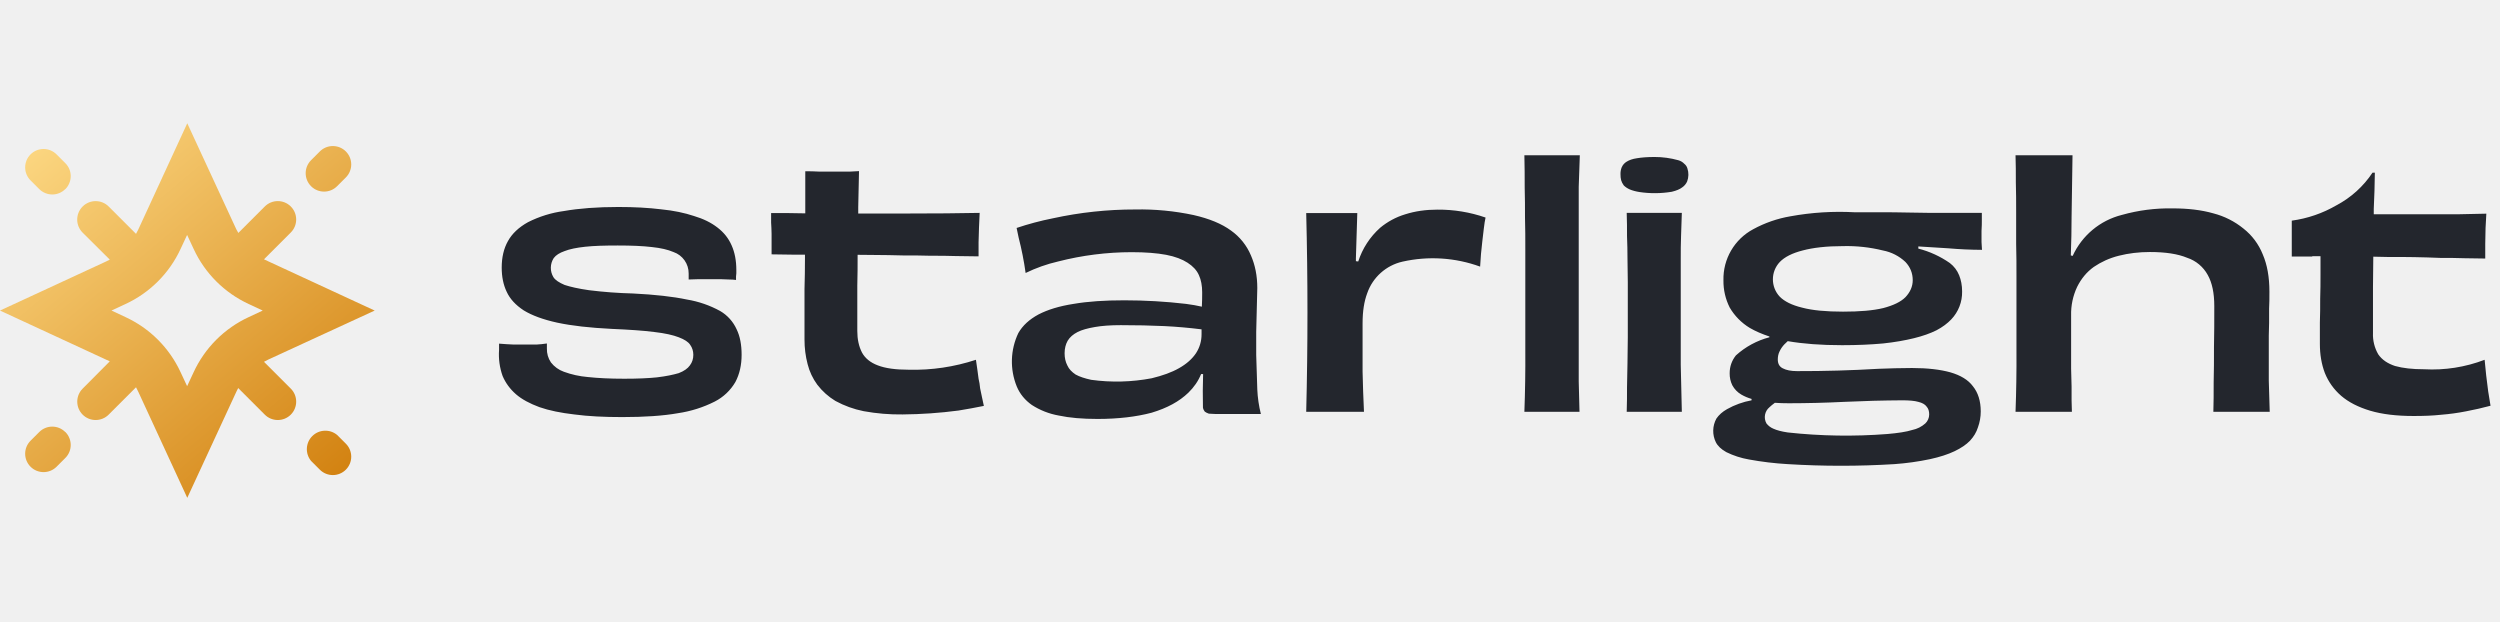
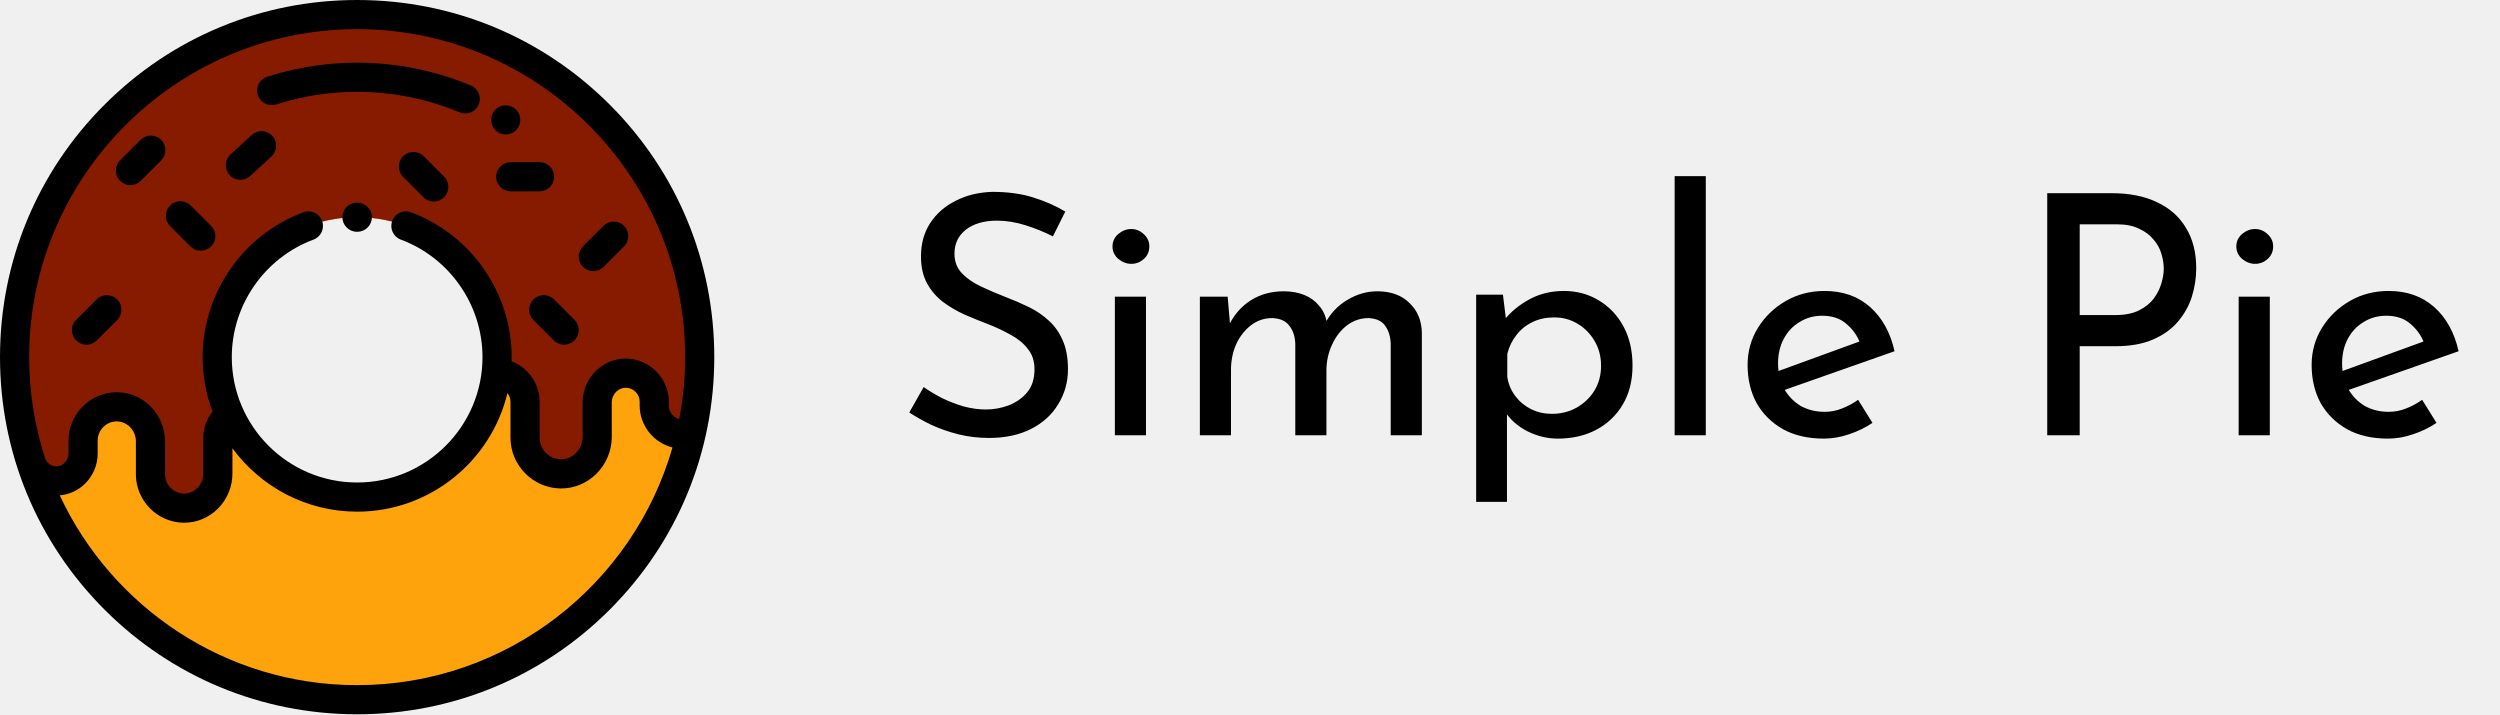
- <svg xmlns="http://www.w3.org/2000/svg" viewBox="0 -7 161 40">
-   <path fill="url(#a)" fill-rule="evenodd" d="M15.22 7.77 12.06.94 8.91 7.77l-.15.29L7 6.3a1.18 1.18 0 1 0-1.68 1.68l1.75 1.74-.2.1-.04.02L0 13l6.83 3.16.24.11-1.75 1.76A1.18 1.18 0 1 0 7 19.7l1.76-1.76.15.3 3.15 6.82 3.16-6.83.12-.24 1.71 1.71a1.18 1.18 0 1 0 1.68-1.67L17 16.3l.29-.15L24.13 13 17.3 9.84 17 9.7l1.73-1.73a1.18 1.18 0 1 0-1.68-1.67L15.35 8a4.15 4.15 0 0 1-.12-.21l-.01-.03Zm-3.17.36-.42.9a7.27 7.27 0 0 1-3.55 3.55l-.9.42.9.42a7.27 7.27 0 0 1 3.55 3.55l.42.9.42-.9a7.27 7.27 0 0 1 3.55-3.55l.9-.42-.9-.42a7.27 7.27 0 0 1-3.55-3.55l-.42-.9Z" clip-rule="evenodd" />
-   <path fill="url(#a)" d="M22.27 4.43a1.18 1.18 0 1 0-1.67-1.68l-.57.57a1.18 1.18 0 0 0 1.68 1.67l.56-.56ZM4.2 5.18c-.46.46-1.2.46-1.67 0l-.56-.56a1.18 1.18 0 0 1 1.67-1.68l.57.57c.46.46.46 1.2 0 1.67Zm0 15.64a1.18 1.18 0 0 0-1.67 0l-.56.56a1.18 1.18 0 0 0 1.67 1.68l.57-.57c.46-.46.46-1.2 0-1.67Zm18.07.75a1.18 1.18 0 0 1-1.67 1.68l-.57-.57a1.19 1.19 0 0 1 1.68-1.67l.56.56Z" />
-   <path fill="#23262D" fill-rule="evenodd" d="M101.72 19.52h-3.55a89.91 89.91 0 0 0 .06-3.93V9.08c0-.7 0-1.4-.02-2.05 0-.65 0-1.3-.02-1.96 0-.65 0-1.34-.02-2.07h3.57l-.07 2.03v12.55l.05 1.94Zm44.45 0h-3.63c.02-.57.02-1.2.02-1.9.02-.7.02-1.46.02-2.28.02-.83.02-1.7.02-2.63 0-.84-.14-1.5-.42-2a2.35 2.35 0 0 0-1.33-1.11c-.6-.25-1.4-.37-2.4-.37-.7 0-1.37.08-2 .24-.6.15-1.14.4-1.61.72-.46.33-.81.76-1.07 1.28a4.07 4.07 0 0 0-.39 1.84v3.44l.03 1.15v.9l.02.72h-3.63a90.31 90.31 0 0 0 .06-3.9v-4.81c0-.72 0-1.42-.02-2.1V6.67c0-.67 0-1.3-.02-1.92 0-.63 0-1.2-.02-1.75h3.67a1231.15 1231.15 0 0 1-.06 3.95 64.28 64.28 0 0 1-.05 2.5l.12.03a4.76 4.76 0 0 1 3.17-2.64 11.3 11.3 0 0 1 3.27-.42c.98 0 1.85.1 2.62.32a5.1 5.1 0 0 1 1.94.98 4 4 0 0 1 1.24 1.66c.29.67.43 1.47.43 2.4 0 .4 0 .78-.02 1.1v.92l-.02.81v2.91l.06 2Zm-35.18-8.47a3.63 3.63 0 0 1 1.92-3.29 7.7 7.7 0 0 1 2.39-.83 17.66 17.66 0 0 1 4.14-.26h1.54c.62 0 1.3 0 2.05.02.75.02 1.52.02 2.3.02h2.3v.43c0 .21 0 .46-.02.73v.72l.03.5a26.5 26.5 0 0 1-2.18-.1 266.79 266.79 0 0 0-1.92-.12v.14a6.23 6.23 0 0 1 2.03.93c.27.21.47.47.6.79.12.3.19.64.19 1.04a2.53 2.53 0 0 1-.7 1.8c-.24.25-.55.49-.95.7-.4.2-.88.37-1.45.51s-1.24.26-2 .34c-.77.07-1.65.11-2.63.11-1.36 0-2.52-.09-3.5-.26l-.21.2a1.7 1.7 0 0 0-.33.49c-.07.15-.1.32-.1.49 0 .27.1.46.32.57.23.12.53.18.92.18a85.08 85.08 0 0 0 5.25-.15 58.4 58.4 0 0 1 2.15-.05c1.01 0 1.84.1 2.48.28.65.19 1.14.48 1.45.9.33.41.5.95.5 1.62a3 3 0 0 1-.18 1.02c-.1.32-.27.6-.51.86-.24.25-.58.48-1 .68-.42.2-.94.37-1.58.51a17 17 0 0 1-2.29.32 55.99 55.99 0 0 1-6.87 0 20.42 20.42 0 0 1-2.5-.3 5.4 5.4 0 0 1-1.45-.47c-.33-.18-.56-.4-.68-.64a1.65 1.65 0 0 1 .04-1.53c.16-.23.38-.43.68-.6a5.11 5.11 0 0 1 1.58-.57v-.09a2.94 2.94 0 0 1-.66-.28 1.54 1.54 0 0 1-.58-.6 1.7 1.7 0 0 1-.17-.77c0-.44.14-.82.4-1.15a5.16 5.16 0 0 1 2.16-1.17v-.05c-.48-.16-.9-.34-1.26-.55a3.73 3.73 0 0 1-1.3-1.32 3.78 3.78 0 0 1-.4-1.75Zm2.97 8.17c.1-.09.2-.18.34-.28.28.02.57.03.9.03a73.12 73.12 0 0 0 3.56-.09 91.74 91.74 0 0 1 3.75-.1c.44 0 .79.03 1.03.1.25.06.43.16.53.3.12.13.17.3.17.51a.8.8 0 0 1-.25.58 1.8 1.8 0 0 1-.84.42c-.38.12-.91.2-1.6.26a34.4 34.4 0 0 1-6.42-.1c-.4-.06-.7-.14-.92-.24a1.1 1.1 0 0 1-.45-.34.83.83 0 0 1 .2-1.05Zm9.22-8.17c0-.46-.16-.85-.47-1.18a2.9 2.9 0 0 0-1.45-.74 9.69 9.69 0 0 0-2.57-.28c-1.06 0-1.93.1-2.6.28-.67.17-1.16.42-1.47.74a1.63 1.63 0 0 0 0 2.24c.3.3.77.54 1.43.7.67.18 1.55.26 2.64.26 1.07 0 1.93-.07 2.59-.23.65-.17 1.13-.4 1.43-.7.3-.32.47-.68.47-1.1Zm-14.53-6.36a1.25 1.25 0 0 0 .02-.84.57.57 0 0 0-.2-.3.84.84 0 0 0-.38-.23 5.67 5.67 0 0 0-1.54-.21c-.45 0-.83.03-1.13.08-.28.04-.5.12-.66.22a.78.78 0 0 0-.32.36 1.1 1.1 0 0 0-.08.45c0 .14.01.27.04.38.03.11.09.23.17.34.1.1.23.19.39.26.17.07.38.13.64.17a6.65 6.65 0 0 0 2.06-.02c.3-.07.53-.17.67-.28a.9.9 0 0 0 .32-.38Zm-3.89 14.83h3.55a506.43 506.43 0 0 0-.07-3.03V9.66c0-.48 0-.97.02-1.45l.05-1.5h-3.55c.02.52.02 1.01.02 1.5.02.48.03.97.03 1.45l.02 1.52v3.56l-.02 1.64-.03 1.56c0 .51 0 1.04-.02 1.58Zm-20.64 0h3.72a102.25 102.25 0 0 1-.09-2.58v-3.12c0-.77.1-1.41.3-1.94a3.14 3.14 0 0 1 2.27-2.03 8.9 8.9 0 0 1 5 .32 23.1 23.1 0 0 1 .14-1.62l.1-.85c.03-.27.07-.5.11-.69a9.23 9.23 0 0 0-3.1-.51c-.75 0-1.44.1-2.07.3-.6.18-1.15.48-1.62.87a4.95 4.95 0 0 0-1.41 2.17l-.15-.02v-.2a381.87 381.87 0 0 1 .09-2.9h-3.29a255.09 255.09 0 0 1 0 12.8ZM49.66 6.72a82.9 82.9 0 0 1 2.2.02V4.03c.28 0 .58 0 .87.02h2.03l.56-.03-.05 2.33v.4h3.23l2.43-.01 2.16-.03a65.92 65.92 0 0 0-.07 1.88v.92l-1.47-.02c-.51-.02-1.06-.02-1.64-.02-.57-.02-1.16-.02-1.78-.02a77.1 77.1 0 0 0-1.83-.03l-1.07-.01c0 .64 0 1.31-.02 2v2.9c0 .54.1 1 .3 1.39.2.37.54.65 1.02.83.49.19 1.15.28 1.99.28a12.78 12.78 0 0 0 4.33-.64l.09.62.08.6c.05.2.08.4.1.62l.12.57.12.56c-.54.11-1.08.21-1.64.3a29.41 29.41 0 0 1-3.59.25 13 13 0 0 1-2.51-.21 6.44 6.44 0 0 1-1.82-.66 4.2 4.2 0 0 1-1.17-1.05 3.8 3.8 0 0 1-.62-1.32 6.16 6.16 0 0 1-.2-1.58V11.6c.02-.65.03-1.32.03-2v-.2h-.75l-1.4-.02V8.06c0-.26-.02-.5-.03-.73v-.62ZM42.33 17.3c-.57.06-1.28.09-2.13.09-.93 0-1.71-.04-2.35-.11a5.9 5.9 0 0 1-1.54-.34 1.83 1.83 0 0 1-.83-.6 1.52 1.52 0 0 1-.26-.9v-.32a7 7 0 0 1-.68.07H33.1a21.65 21.65 0 0 1-.96-.06v.4a4.11 4.11 0 0 0 .23 1.69c.19.44.47.83.86 1.17.38.33.89.6 1.51.83.63.22 1.38.37 2.24.47.89.12 1.92.17 3.1.17 1.42 0 2.62-.08 3.58-.25a7.75 7.75 0 0 0 2.37-.75 3.24 3.24 0 0 0 1.33-1.26c.27-.51.4-1.1.4-1.75 0-.64-.1-1.19-.32-1.64a2.6 2.6 0 0 0-1.06-1.18 6.72 6.72 0 0 0-2.14-.74c-.9-.19-2.06-.32-3.48-.39a28.8 28.8 0 0 1-2.82-.21c-.7-.1-1.22-.22-1.58-.34-.35-.15-.6-.31-.72-.5a1.16 1.16 0 0 1 .02-1.23c.14-.19.38-.34.7-.45.33-.13.77-.22 1.33-.28.55-.06 1.25-.08 2.09-.08.88 0 1.61.03 2.2.1.58.06 1.04.17 1.39.32a1.45 1.45 0 0 1 .98 1.39V11l.62-.02h1.45l.53.02c.17 0 .32.01.45.03v-.22l.02-.21v-.21c0-.6-.1-1.13-.3-1.58-.2-.46-.5-.84-.92-1.16-.4-.31-.9-.56-1.51-.74-.6-.2-1.3-.35-2.11-.43-.82-.1-1.73-.15-2.76-.15-1.36 0-2.53.09-3.5.26a7.3 7.3 0 0 0-2.32.72c-.59.33-1.02.73-1.29 1.22-.27.48-.4 1.05-.4 1.7 0 .58.1 1.1.32 1.56.21.46.58.86 1.1 1.2.54.33 1.25.59 2.16.79.93.2 2.1.33 3.5.4 1.14.05 2.05.11 2.74.2.7.08 1.22.2 1.58.34.37.14.62.3.74.49.13.18.2.4.2.64 0 .26-.07.48-.22.68-.14.2-.38.37-.72.5-.34.1-.8.2-1.39.27Zm106.58-7.8h.53v1.18c0 .5 0 1.02-.02 1.56 0 .52 0 1.04-.02 1.53v1.37c0 .68.1 1.3.32 1.88.23.57.58 1.06 1.05 1.47.48.41 1.1.73 1.87.96.77.23 1.7.34 2.8.34.64 0 1.23-.02 1.77-.08a14 14 0 0 0 1.6-.22c.53-.1 1.06-.22 1.58-.36l-.15-.92-.13-1.04-.1-1a9.42 9.42 0 0 1-3.9.61c-.75 0-1.37-.07-1.87-.21-.48-.16-.84-.4-1.08-.75a2.53 2.53 0 0 1-.34-1.38v-2.95l.02-1.96.94.02a69.12 69.12 0 0 1 3.39.06c.54 0 1.05 0 1.54.02l1.34.02V8.7l.02-1.02.05-.92-1.86.04h-5.39v-.34c.04-.78.06-1.56.07-2.34h-.15a6.35 6.35 0 0 1-2.32 2.1 7.83 7.83 0 0 1-2.88.99v2.31h1.32ZM78.25 19.66h2.95a7.91 7.91 0 0 1-.23-1.58 712.43 712.43 0 0 1-.07-2.22v-1.48a1459.86 1459.86 0 0 1 .07-2.83c0-.79-.14-1.48-.41-2.1a3.73 3.73 0 0 0-1.28-1.6c-.6-.44-1.4-.77-2.41-1a16.44 16.44 0 0 0-3.76-.36 24.73 24.73 0 0 0-5.31.57 19 19 0 0 0-2.33.62l.13.62a20.33 20.33 0 0 1 .45 2.28 9.79 9.79 0 0 1 2.09-.74 19.14 19.14 0 0 1 4.74-.6c.9 0 1.63.06 2.22.17.58.11 1.04.29 1.38.51.34.22.59.48.73.8.14.3.21.68.21 1.1a16.87 16.87 0 0 1-.02.93c-.3-.07-.64-.13-1.02-.18a34.32 34.32 0 0 0-3.97-.23c-1.26 0-2.34.07-3.27.23-.91.14-1.66.37-2.26.68-.59.32-1.02.71-1.3 1.2a4.26 4.26 0 0 0-.1 3.44c.2.48.53.88.97 1.19a4.7 4.7 0 0 0 1.73.68c.7.15 1.53.22 2.5.22 1.34 0 2.5-.14 3.48-.4 1-.3 1.78-.72 2.37-1.29.36-.35.64-.75.82-1.2h.13a37.88 37.88 0 0 0-.01 2.16c.02.11.07.2.12.26.07.05.16.1.26.13l.4.02Zm-.87-5.45c-.8-.1-1.6-.17-2.4-.21-.87-.04-1.81-.06-2.8-.06-.66 0-1.22.04-1.67.12-.46.08-.83.18-1.11.32-.29.15-.5.33-.64.56-.13.23-.2.5-.2.81 0 .3.06.56.18.79.1.23.29.42.53.58.25.14.59.25 1 .34a12.03 12.03 0 0 0 3.9-.1c.7-.17 1.29-.38 1.76-.65.48-.27.84-.59 1.09-.96.24-.37.36-.78.36-1.22v-.32Z" clip-rule="evenodd" />
+ <svg xmlns="http://www.w3.org/2000/svg" width="112" height="32" viewBox="0 0 112 32" fill="none">
+   <g clip-path="url(#clip0_1_35)">
+     <path d="M16 0.653C7.524 0.653 0.653 7.524 0.653 16C0.653 24.476 7.524 31.347 16 31.347C24.476 31.347 31.347 24.476 31.347 16C31.347 7.524 24.476 0.653 16 0.653ZM16 22.269C12.538 22.269 9.731 19.462 9.731 16C9.731 12.538 12.538 9.731 16 9.731C19.462 9.731 22.269 12.538 22.269 16C22.269 19.462 19.462 22.269 16 22.269Z" fill="#FFA30C" />
+     <path d="M16 0.653C7.524 0.653 0.653 7.524 0.653 16C0.653 17.662 0.918 19.262 1.407 20.761C1.572 21.212 2 21.536 2.504 21.546C3.174 21.558 3.722 20.996 3.722 20.325V19.739C3.722 18.913 4.382 18.242 5.202 18.226C6.048 18.21 6.741 18.921 6.741 19.77V21.251C6.741 22.078 7.401 22.749 8.221 22.765C9.068 22.781 9.761 22.07 9.761 21.221V19.611C9.761 19.197 9.97 18.824 10.287 18.602L10.294 18.601C9.932 17.809 9.731 16.928 9.731 16C9.731 12.538 12.538 9.731 16 9.731C19.462 9.731 22.269 12.538 22.269 16C22.269 16.245 22.255 16.487 22.227 16.724L22.269 16.718C22.964 16.731 23.522 17.3 23.522 17.999V19.61C23.522 20.494 24.229 21.212 25.107 21.229C26.012 21.247 26.754 20.486 26.754 19.578V18.024C26.754 17.306 27.34 16.704 28.057 16.718C28.751 16.731 29.31 17.3 29.31 17.999V18.169C29.31 18.868 29.868 19.437 30.563 19.45H30.565L30.943 19.51C31.207 18.383 31.347 17.208 31.347 16C31.347 7.524 24.476 0.653 16 0.653Z" fill="#871B00" />
+     <path d="M20.842 5.083C20.758 5.083 20.672 5.067 20.59 5.033C17.985 3.943 15.065 3.818 12.371 4.679C12.027 4.789 11.66 4.6 11.55 4.256C11.44 3.913 11.63 3.545 11.973 3.435C14.963 2.479 18.202 2.619 21.094 3.828C21.427 3.967 21.584 4.349 21.445 4.682C21.34 4.933 21.097 5.083 20.842 5.083Z" fill="black" />
+     <path d="M22.657 6.025C22.538 6.025 22.416 5.992 22.308 5.923C22.006 5.733 21.913 5.335 22.099 5.03C22.287 4.722 22.689 4.625 22.997 4.813C23.004 4.818 23.013 4.824 23.02 4.828C23.32 5.028 23.401 5.434 23.201 5.734C23.075 5.923 22.868 6.025 22.657 6.025Z" fill="black" />
+     <path d="M26.58 12.147C26.413 12.147 26.245 12.083 26.118 11.956C25.863 11.701 25.863 11.287 26.118 11.032L27.032 10.118C27.287 9.863 27.701 9.863 27.956 10.118C28.211 10.373 28.211 10.786 27.956 11.041L27.042 11.956C26.914 12.083 26.747 12.147 26.58 12.147Z" fill="black" />
+     <path d="M3.874 15.443C3.707 15.443 3.54 15.379 3.412 15.251C3.157 14.996 3.157 14.583 3.412 14.328L4.326 13.414C4.581 13.159 4.995 13.159 5.25 13.414C5.505 13.668 5.505 14.082 5.25 14.337L4.336 15.251C4.208 15.379 4.041 15.443 3.874 15.443Z" fill="black" />
+     <path d="M5.843 8.294C5.676 8.294 5.509 8.23 5.381 8.103C5.126 7.848 5.126 7.434 5.381 7.179L6.296 6.265C6.551 6.01 6.964 6.01 7.219 6.265C7.474 6.52 7.474 6.933 7.219 7.188L6.305 8.103C6.177 8.23 6.01 8.294 5.843 8.294Z" fill="black" />
+     <path d="M24.172 8.571H22.879C22.518 8.571 22.226 8.279 22.226 7.918C22.226 7.557 22.518 7.265 22.879 7.265H24.172C24.533 7.265 24.825 7.557 24.825 7.918C24.825 8.279 24.533 8.571 24.172 8.571Z" fill="black" />
+     <path d="M8.996 11.234C8.829 11.234 8.662 11.17 8.534 11.043L7.621 10.129C7.366 9.874 7.366 9.461 7.621 9.206C7.876 8.95 8.289 8.951 8.544 9.206L9.458 10.119C9.713 10.374 9.713 10.788 9.458 11.043C9.33 11.17 9.163 11.234 8.996 11.234Z" fill="black" />
+     <path d="M25.273 15.442C25.106 15.442 24.939 15.379 24.811 15.251L23.898 14.338C23.642 14.083 23.642 13.669 23.898 13.414C24.152 13.159 24.566 13.159 24.821 13.414L25.735 14.328C25.99 14.583 25.99 14.996 25.735 15.251C25.607 15.379 25.44 15.442 25.273 15.442Z" fill="black" />
+     <path d="M19.434 9.028C19.266 9.028 19.099 8.964 18.972 8.837L18.058 7.923C17.803 7.668 17.803 7.254 18.058 6.999C18.313 6.744 18.727 6.744 18.982 6.999L19.895 7.913C20.15 8.168 20.15 8.582 19.895 8.837C19.768 8.964 19.601 9.028 19.434 9.028Z" fill="black" />
+     <path d="M10.768 8.056C10.591 8.056 10.416 7.985 10.287 7.845C10.043 7.579 10.06 7.166 10.326 6.922L11.277 6.048C11.543 5.804 11.956 5.821 12.2 6.087C12.444 6.352 12.426 6.765 12.161 7.009L11.21 7.884C11.084 7.999 10.926 8.056 10.768 8.056Z" fill="black" />
+     <path d="M16.008 10.384C16.008 10.384 16.007 10.384 16.007 10.384H15.99C15.63 10.383 15.338 10.09 15.338 9.729C15.339 9.369 15.631 9.078 15.992 9.078C15.992 9.078 15.992 9.078 15.993 9.078H16.01C16.37 9.078 16.662 9.371 16.661 9.732C16.661 10.092 16.368 10.384 16.008 10.384Z" fill="black" />
+     <path d="M27.314 4.686C24.292 1.664 20.274 0 16 0C11.726 0 7.708 1.664 4.686 4.686C1.664 7.708 0 11.726 0 16C0 20.274 1.664 24.292 4.686 27.314C7.708 30.336 11.726 32 16 32C20.274 32 24.292 30.336 27.314 27.314C30.336 24.292 32 20.274 32 16C32 11.726 30.336 7.708 27.314 4.686ZM16 1.306C24.102 1.306 30.694 7.898 30.694 16C30.694 16.949 30.602 17.877 30.43 18.776C30.162 18.705 29.963 18.458 29.963 18.169V17.999C29.963 16.953 29.113 16.085 28.069 16.065C27.555 16.055 27.066 16.251 26.693 16.617C26.317 16.986 26.101 17.499 26.101 18.024V19.578C26.101 19.847 25.989 20.111 25.795 20.302C25.61 20.484 25.368 20.58 25.119 20.576C24.599 20.566 24.175 20.133 24.175 19.61V17.999C24.175 17.177 23.651 16.465 22.92 16.188C22.922 16.126 22.922 16.063 22.922 16C22.922 13.121 21.11 10.513 18.411 9.51C18.073 9.385 17.697 9.557 17.572 9.895C17.446 10.233 17.618 10.609 17.956 10.734C20.145 11.548 21.616 13.664 21.616 16C21.616 19.097 19.097 21.616 16 21.616C12.903 21.616 10.384 19.097 10.384 16C10.384 13.664 11.855 11.548 14.044 10.735C14.382 10.609 14.554 10.233 14.429 9.895C14.303 9.557 13.927 9.385 13.589 9.51C10.891 10.513 9.078 13.121 9.078 16C9.078 16.857 9.234 17.678 9.52 18.436C9.257 18.766 9.107 19.179 9.107 19.611V21.221C9.107 21.462 9.008 21.697 8.835 21.867C8.67 22.029 8.458 22.116 8.234 22.112C7.771 22.103 7.394 21.717 7.394 21.251V19.77C7.394 19.18 7.152 18.605 6.73 18.191C6.313 17.782 5.766 17.561 5.19 17.573C4.02 17.596 3.069 18.567 3.069 19.739V20.325C3.069 20.479 3.005 20.629 2.894 20.738C2.79 20.84 2.656 20.895 2.517 20.892C2.306 20.888 2.118 20.759 2.034 20.567C1.562 19.129 1.306 17.594 1.306 16C1.306 7.898 7.898 1.306 16 1.306ZM16 30.694C10.109 30.694 5.018 27.209 2.677 22.192C3.1 22.157 3.497 21.976 3.809 21.671C4.168 21.318 4.375 20.827 4.375 20.325V19.74C4.375 19.274 4.751 18.888 5.214 18.879C5.437 18.874 5.65 18.962 5.816 19.124C5.989 19.294 6.088 19.529 6.088 19.769V21.251C6.088 22.423 7.039 23.395 8.209 23.418C8.223 23.418 8.236 23.418 8.25 23.418C8.811 23.418 9.342 23.199 9.749 22.799C10.171 22.386 10.413 21.81 10.413 21.221V20.083C11.674 21.803 13.709 22.922 16 22.922C19.263 22.922 22.006 20.653 22.733 17.609C22.818 17.717 22.869 17.852 22.869 17.999V19.61C22.869 20.839 23.867 21.859 25.094 21.882C25.109 21.882 25.123 21.883 25.138 21.883C25.726 21.883 26.283 21.653 26.71 21.234C27.153 20.799 27.407 20.196 27.407 19.578V18.024C27.407 17.847 27.48 17.674 27.608 17.549C27.728 17.431 27.884 17.369 28.044 17.371C28.382 17.377 28.657 17.659 28.657 17.999V18.169C28.657 19.069 29.286 19.837 30.127 20.046C28.366 26.187 22.699 30.694 16 30.694Z" fill="black" />
+   </g>
+   <path d="M47.17 10.59C46.8 10.4 46.395 10.235 45.955 10.095C45.515 9.955 45.085 9.885 44.665 9.885C44.085 9.885 43.62 10.02 43.27 10.29C42.93 10.56 42.76 10.92 42.76 11.37C42.76 11.71 42.87 12 43.09 12.24C43.31 12.47 43.6 12.67 43.96 12.84C44.32 13.01 44.695 13.17 45.085 13.32C45.425 13.45 45.76 13.595 46.09 13.755C46.42 13.915 46.715 14.115 46.975 14.355C47.245 14.595 47.455 14.89 47.605 15.24C47.765 15.59 47.845 16.025 47.845 16.545C47.845 17.115 47.7 17.635 47.41 18.105C47.13 18.575 46.725 18.945 46.195 19.215C45.665 19.485 45.035 19.62 44.305 19.62C43.825 19.62 43.365 19.565 42.925 19.455C42.495 19.345 42.095 19.205 41.725 19.035C41.355 18.855 41.025 18.67 40.735 18.48L41.38 17.34C41.62 17.51 41.895 17.675 42.205 17.835C42.515 17.985 42.84 18.11 43.18 18.21C43.52 18.3 43.85 18.345 44.17 18.345C44.51 18.345 44.845 18.285 45.175 18.165C45.515 18.035 45.795 17.84 46.015 17.58C46.235 17.32 46.345 16.975 46.345 16.545C46.345 16.175 46.245 15.87 46.045 15.63C45.855 15.38 45.6 15.17 45.28 15C44.96 14.82 44.62 14.66 44.26 14.52C43.92 14.39 43.575 14.25 43.225 14.1C42.875 13.94 42.55 13.75 42.25 13.53C41.95 13.3 41.71 13.02 41.53 12.69C41.35 12.36 41.26 11.96 41.26 11.49C41.26 10.92 41.395 10.425 41.665 10.005C41.945 9.575 42.325 9.24 42.805 9C43.285 8.75 43.835 8.615 44.455 8.595C45.155 8.595 45.77 8.68 46.3 8.85C46.84 9.02 47.315 9.23 47.725 9.48L47.17 10.59ZM49.946 13.29H51.34V19.5H49.946V13.29ZM49.84 11.04C49.84 10.82 49.925 10.635 50.096 10.485C50.276 10.335 50.471 10.26 50.681 10.26C50.891 10.26 51.075 10.335 51.236 10.485C51.406 10.635 51.49 10.82 51.49 11.04C51.49 11.27 51.406 11.46 51.236 11.61C51.075 11.75 50.891 11.82 50.681 11.82C50.471 11.82 50.276 11.745 50.096 11.595C49.925 11.445 49.84 11.26 49.84 11.04ZM54.999 13.29L55.119 14.685L55.059 14.565C55.289 14.095 55.614 13.725 56.034 13.455C56.464 13.185 56.954 13.05 57.504 13.05C57.854 13.05 58.164 13.105 58.434 13.215C58.704 13.325 58.924 13.485 59.094 13.695C59.274 13.895 59.389 14.145 59.439 14.445L59.364 14.49C59.604 14.04 59.934 13.69 60.354 13.44C60.784 13.18 61.234 13.05 61.704 13.05C62.314 13.05 62.794 13.225 63.144 13.575C63.504 13.915 63.689 14.36 63.699 14.91V19.5H62.304V15.405C62.294 15.085 62.214 14.82 62.064 14.61C61.924 14.39 61.674 14.27 61.314 14.25C60.954 14.25 60.629 14.36 60.339 14.58C60.059 14.8 59.839 15.085 59.679 15.435C59.519 15.775 59.434 16.145 59.424 16.545V19.5H58.029V15.405C58.019 15.085 57.934 14.82 57.774 14.61C57.624 14.39 57.369 14.27 57.009 14.25C56.639 14.25 56.314 14.36 56.034 14.58C55.754 14.8 55.534 15.085 55.374 15.435C55.224 15.785 55.149 16.16 55.149 16.56V19.5H53.754V13.29H54.999ZM69.792 19.65C69.322 19.65 68.867 19.54 68.427 19.32C67.997 19.1 67.662 18.805 67.422 18.435L67.512 18V22.485H66.132V13.2H67.332L67.527 14.79L67.377 14.355C67.677 13.975 68.057 13.66 68.517 13.41C68.977 13.16 69.492 13.035 70.062 13.035C70.642 13.035 71.162 13.175 71.622 13.455C72.092 13.735 72.462 14.125 72.732 14.625C73.002 15.125 73.137 15.71 73.137 16.38C73.137 17.05 72.992 17.63 72.702 18.12C72.412 18.61 72.012 18.99 71.502 19.26C71.002 19.52 70.432 19.65 69.792 19.65ZM69.522 18.54C69.922 18.54 70.287 18.45 70.617 18.27C70.957 18.08 71.227 17.825 71.427 17.505C71.627 17.175 71.727 16.805 71.727 16.395C71.727 15.975 71.632 15.605 71.442 15.285C71.252 14.955 70.997 14.695 70.677 14.505C70.367 14.315 70.017 14.22 69.627 14.22C69.267 14.22 68.942 14.29 68.652 14.43C68.362 14.57 68.122 14.765 67.932 15.015C67.742 15.255 67.607 15.535 67.527 15.855V16.89C67.577 17.21 67.697 17.495 67.887 17.745C68.077 17.995 68.312 18.19 68.592 18.33C68.882 18.47 69.192 18.54 69.522 18.54ZM75.024 7.89H76.419V19.5H75.024V7.89ZM81.712 19.65C81.002 19.65 80.392 19.51 79.882 19.23C79.372 18.94 78.977 18.55 78.697 18.06C78.427 17.56 78.292 16.99 78.292 16.35C78.292 15.74 78.447 15.185 78.757 14.685C79.067 14.185 79.482 13.785 80.002 13.485C80.522 13.185 81.102 13.035 81.742 13.035C82.562 13.035 83.242 13.275 83.782 13.755C84.322 14.235 84.687 14.895 84.877 15.735L79.762 17.535L79.432 16.71L83.632 15.18L83.332 15.375C83.212 15.045 83.012 14.76 82.732 14.52C82.452 14.27 82.087 14.145 81.637 14.145C81.257 14.145 80.917 14.24 80.617 14.43C80.317 14.61 80.082 14.86 79.912 15.18C79.742 15.5 79.657 15.865 79.657 16.275C79.657 16.705 79.747 17.085 79.927 17.415C80.107 17.735 80.352 17.99 80.662 18.18C80.982 18.36 81.342 18.45 81.742 18.45C82.012 18.45 82.272 18.4 82.522 18.3C82.782 18.2 83.022 18.07 83.242 17.91L83.887 18.945C83.577 19.155 83.227 19.325 82.837 19.455C82.457 19.585 82.082 19.65 81.712 19.65ZM94.611 8.655C95.401 8.655 96.076 8.79 96.636 9.06C97.196 9.32 97.626 9.7 97.926 10.2C98.236 10.7 98.391 11.305 98.391 12.015C98.391 12.445 98.326 12.87 98.196 13.29C98.066 13.7 97.856 14.075 97.566 14.415C97.286 14.745 96.916 15.01 96.456 15.21C95.996 15.41 95.436 15.51 94.776 15.51H93.171V19.5H91.716V8.655H94.611ZM94.761 14.115C95.191 14.115 95.546 14.045 95.826 13.905C96.106 13.765 96.326 13.59 96.486 13.38C96.646 13.16 96.761 12.93 96.831 12.69C96.901 12.45 96.936 12.235 96.936 12.045C96.936 11.825 96.901 11.6 96.831 11.37C96.761 11.13 96.641 10.915 96.471 10.725C96.311 10.525 96.096 10.365 95.826 10.245C95.566 10.115 95.241 10.05 94.851 10.05H93.171V14.115H94.761ZM100.292 13.29H101.687V19.5H100.292V13.29ZM100.187 11.04C100.187 10.82 100.272 10.635 100.442 10.485C100.622 10.335 100.817 10.26 101.027 10.26C101.237 10.26 101.422 10.335 101.582 10.485C101.752 10.635 101.837 10.82 101.837 11.04C101.837 11.27 101.752 11.46 101.582 11.61C101.422 11.75 101.237 11.82 101.027 11.82C100.817 11.82 100.622 11.745 100.442 11.595C100.272 11.445 100.187 11.26 100.187 11.04ZM106.981 19.65C106.271 19.65 105.661 19.51 105.151 19.23C104.641 18.94 104.246 18.55 103.966 18.06C103.696 17.56 103.561 16.99 103.561 16.35C103.561 15.74 103.716 15.185 104.026 14.685C104.336 14.185 104.751 13.785 105.271 13.485C105.791 13.185 106.371 13.035 107.011 13.035C107.831 13.035 108.511 13.275 109.051 13.755C109.591 14.235 109.956 14.895 110.146 15.735L105.031 17.535L104.701 16.71L108.901 15.18L108.601 15.375C108.481 15.045 108.281 14.76 108.001 14.52C107.721 14.27 107.356 14.145 106.906 14.145C106.526 14.145 106.186 14.24 105.886 14.43C105.586 14.61 105.351 14.86 105.181 15.18C105.011 15.5 104.926 15.865 104.926 16.275C104.926 16.705 105.016 17.085 105.196 17.415C105.376 17.735 105.621 17.99 105.931 18.18C106.251 18.36 106.611 18.45 107.011 18.45C107.281 18.45 107.541 18.4 107.791 18.3C108.051 18.2 108.291 18.07 108.511 17.91L109.156 18.945C108.846 19.155 108.496 19.325 108.106 19.455C107.726 19.585 107.351 19.65 106.981 19.65Z" fill="black" />
  <defs>
-     <linearGradient id="a" x1="2.5" x2="21.61" y1="2.65" y2="25.4" gradientUnits="userSpaceOnUse">
-       <stop stop-color="#FBD57F" />
-       <stop offset="1" stop-color="#D17F0D" />
-     </linearGradient>
+     <clipPath id="clip0_1_35">
+       <rect width="32" height="32" fill="white" />
+     </clipPath>
  </defs>
</svg>
